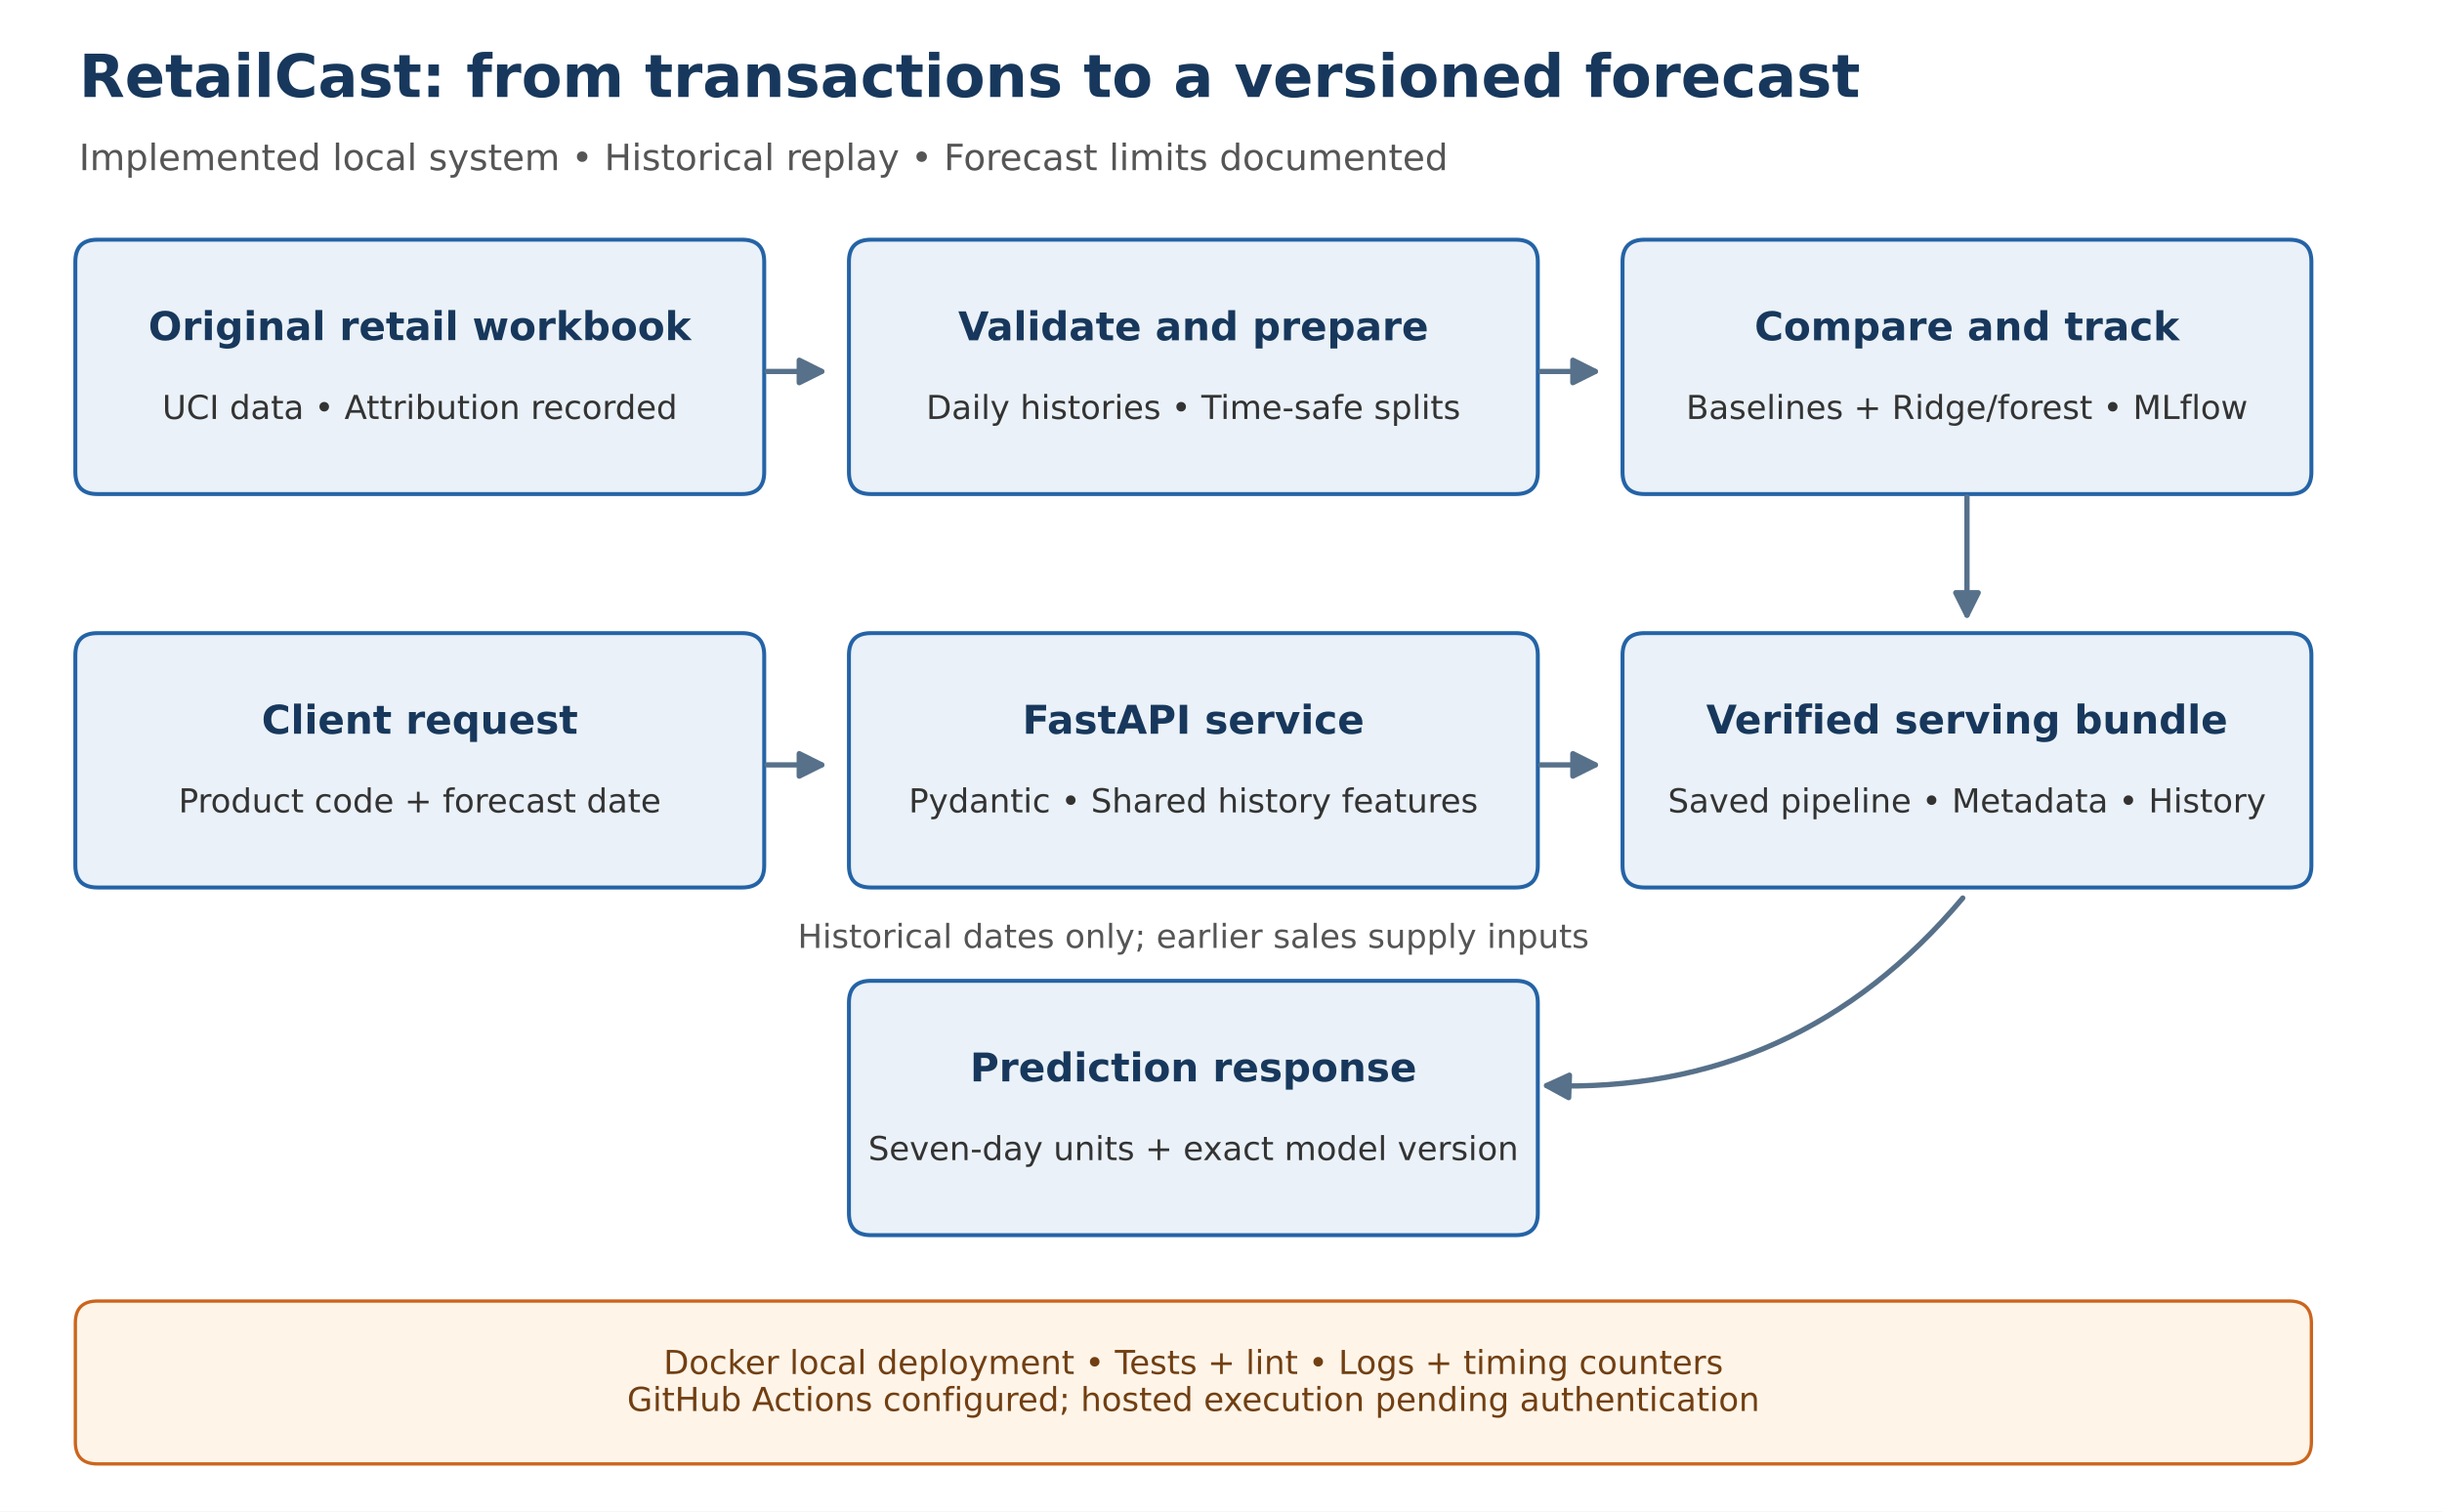
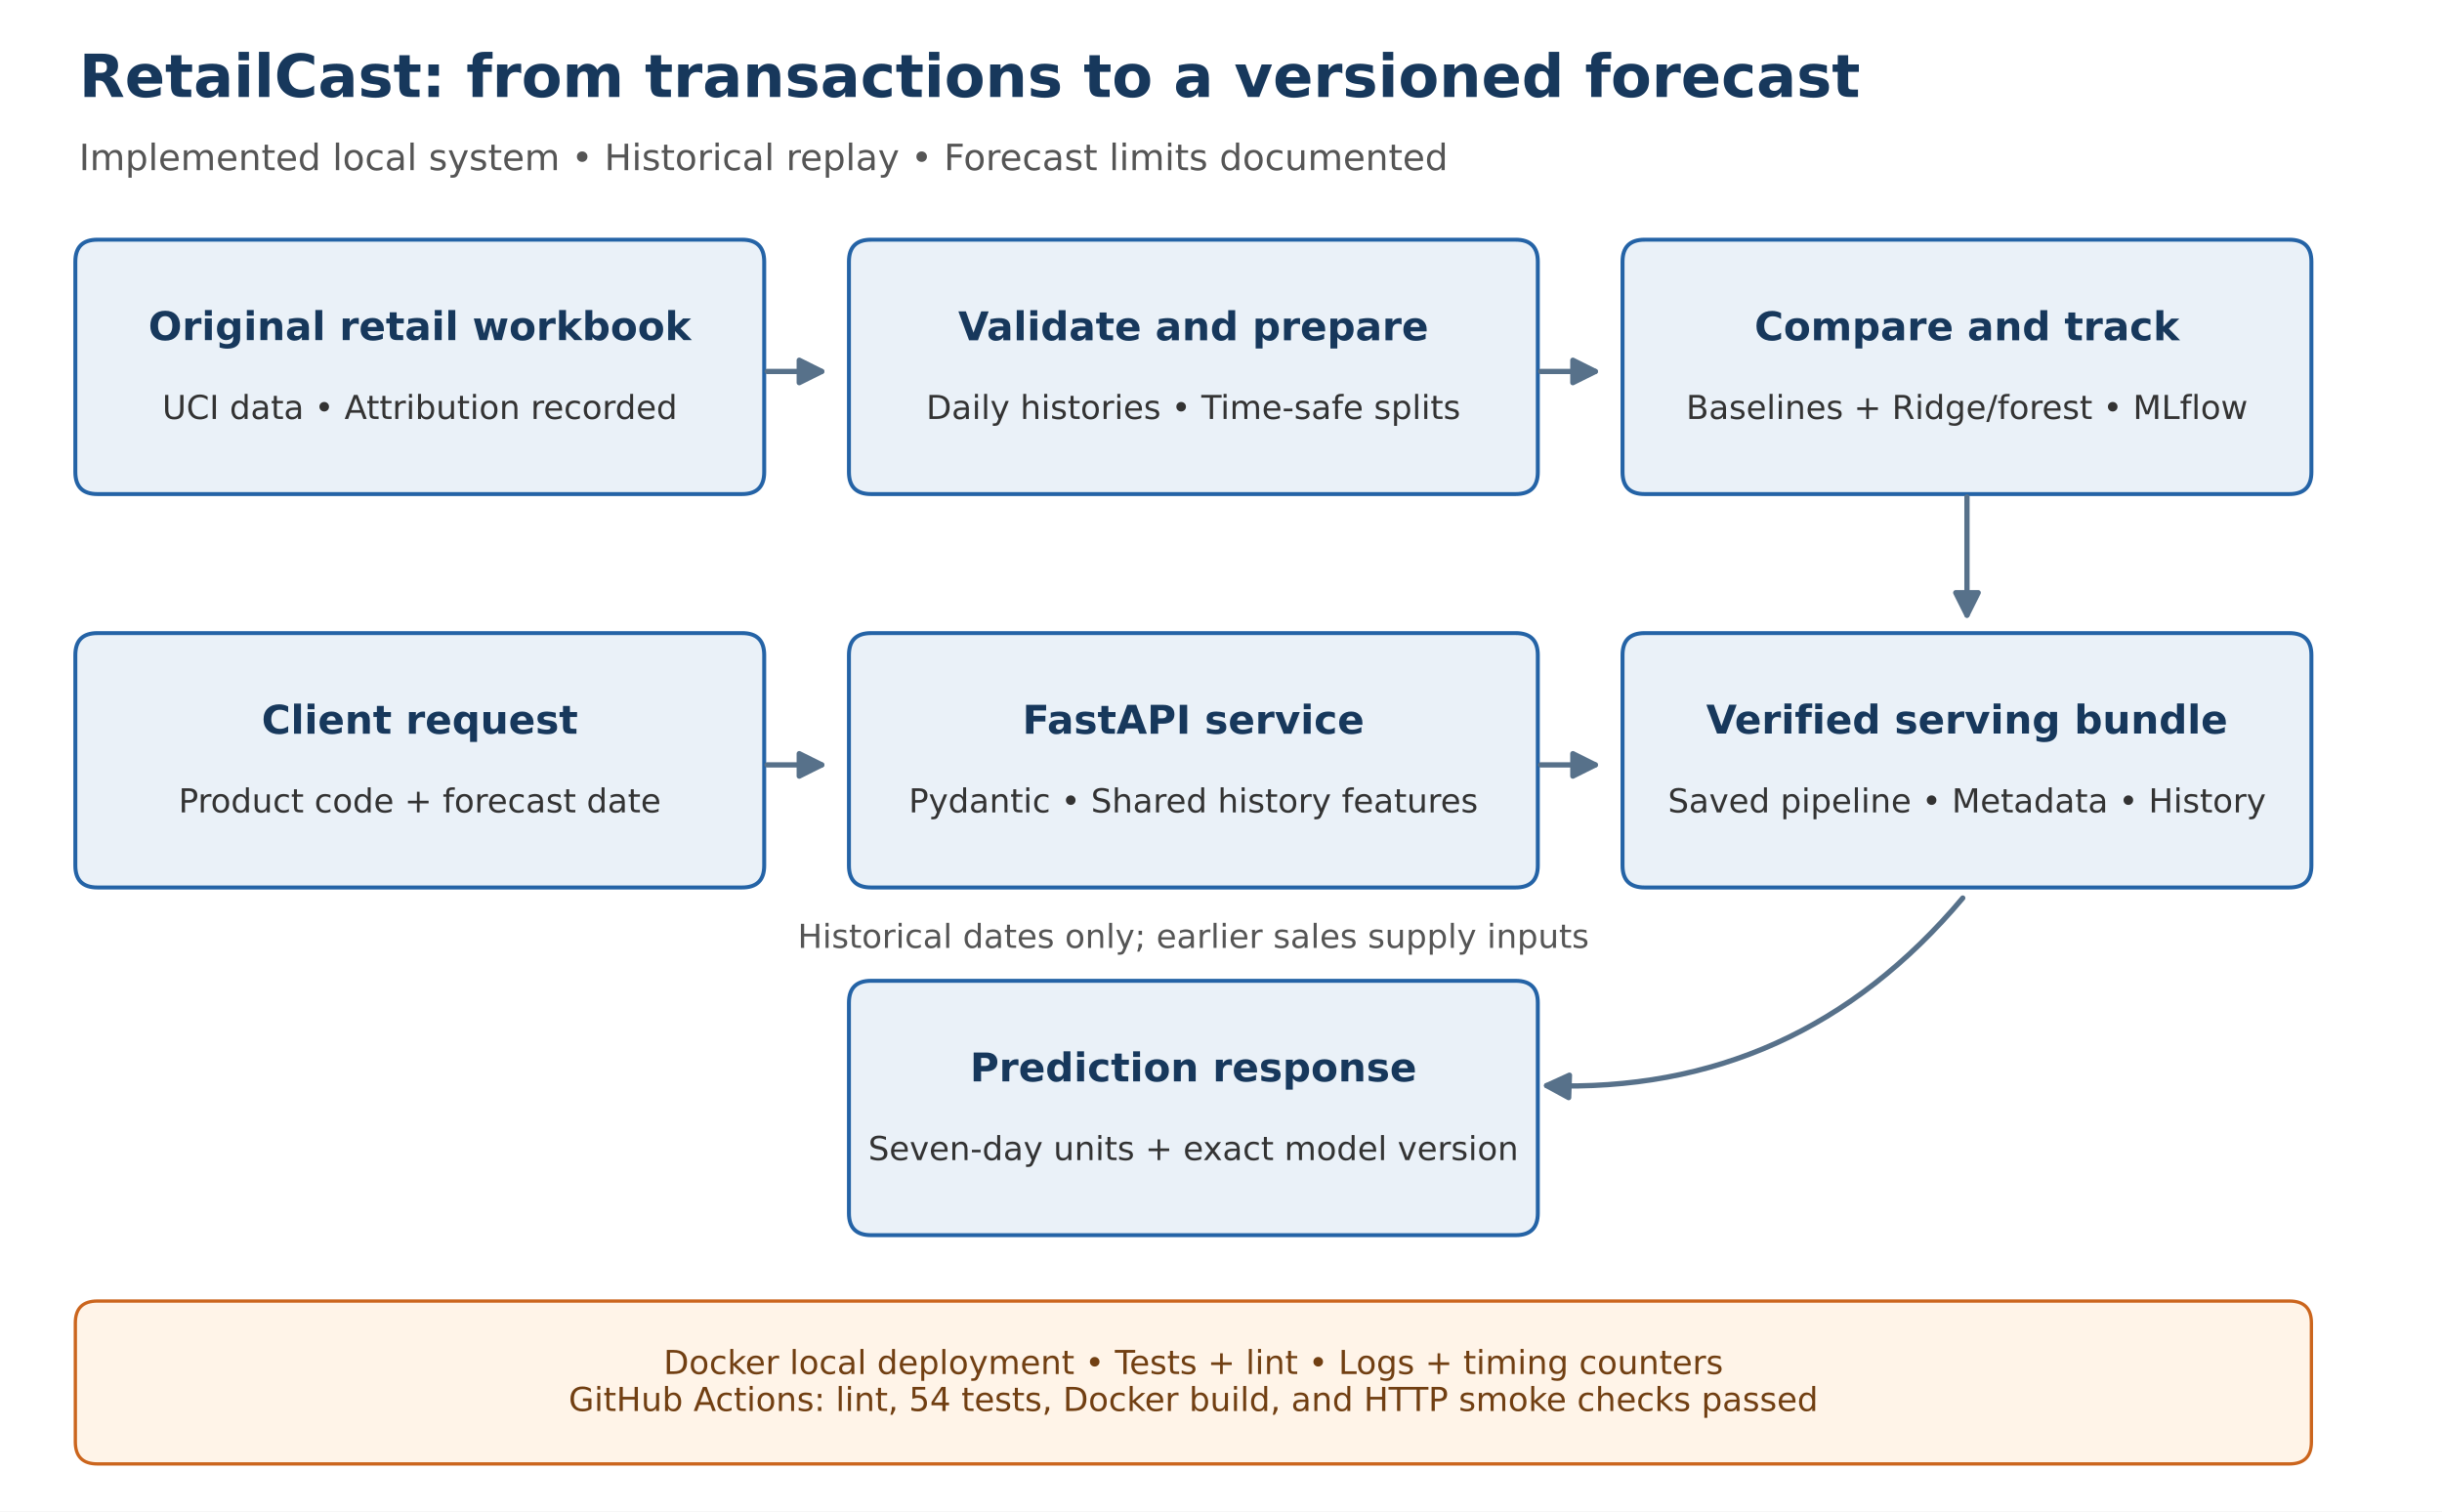
<svg xmlns="http://www.w3.org/2000/svg" width="739.8pt" height="457.92pt" viewBox="0 0 739.8 457.92" version="1.1">
  <defs>
    <style type="text/css">*{stroke-linejoin: round; stroke-linecap: butt}</style>
  </defs>
  <g id="figure_1">
    <g id="patch_1">
      <path d="M 0 457.92 L 739.8 457.92 L 739.8 0 L 0 0 z " style="fill: #ffffff" />
    </g>
    <g id="axes_1">
      <g id="patch_2">
-         <path d="M 29.52 149.681 L 224.82 149.681 Q 231.516 149.681 231.516 143.028 L 231.516 79.272 Q 231.516 72.619 224.82 72.619 L 29.52 72.619 Q 22.824 72.619 22.824 79.272 L 22.824 143.028 Q 22.824 149.681 29.52 149.681 z " clip-path="url(#pe86ac9dda5)" style="fill: #eaf1f8; stroke: #2463a6; stroke-width: 1.2; stroke-linejoin: miter" />
+         <path d="M 29.52 149.681 L 224.82 149.681 Q 231.516 149.681 231.516 143.028 L 231.516 79.272 Q 231.516 72.619 224.82 72.619 L 29.52 72.619 Q 22.824 72.619 22.824 79.272 L 22.824 143.028 Q 22.824 149.681 29.52 149.681 z " clip-path="url(#p0635053269)" style="fill: #eaf1f8; stroke: #2463a6; stroke-width: 1.2; stroke-linejoin: miter" />
      </g>
      <g id="patch_3">
-         <path d="M 263.88 149.681 L 459.18 149.681 Q 465.876 149.681 465.876 143.028 L 465.876 79.272 Q 465.876 72.619 459.18 72.619 L 263.88 72.619 Q 257.184 72.619 257.184 79.272 L 257.184 143.028 Q 257.184 149.681 263.88 149.681 z " clip-path="url(#pe86ac9dda5)" style="fill: #eaf1f8; stroke: #2463a6; stroke-width: 1.2; stroke-linejoin: miter" />
+         <path d="M 263.88 149.681 L 459.18 149.681 Q 465.876 149.681 465.876 143.028 L 465.876 79.272 Q 465.876 72.619 459.18 72.619 L 263.88 72.619 Q 257.184 72.619 257.184 79.272 L 257.184 143.028 Q 257.184 149.681 263.88 149.681 z " clip-path="url(#p0635053269)" style="fill: #eaf1f8; stroke: #2463a6; stroke-width: 1.2; stroke-linejoin: miter" />
      </g>
      <g id="patch_4">
-         <path d="M 498.24 149.681 L 693.54 149.681 Q 700.236 149.681 700.236 143.028 L 700.236 79.272 Q 700.236 72.619 693.54 72.619 L 498.24 72.619 Q 491.544 72.619 491.544 79.272 L 491.544 143.028 Q 491.544 149.681 498.24 149.681 z " clip-path="url(#pe86ac9dda5)" style="fill: #eaf1f8; stroke: #2463a6; stroke-width: 1.2; stroke-linejoin: miter" />
+         <path d="M 498.24 149.681 L 693.54 149.681 Q 700.236 149.681 700.236 143.028 L 700.236 79.272 Q 700.236 72.619 693.54 72.619 L 498.24 72.619 Q 491.544 72.619 491.544 79.272 L 491.544 143.028 Q 491.544 149.681 498.24 149.681 z " clip-path="url(#p0635053269)" style="fill: #eaf1f8; stroke: #2463a6; stroke-width: 1.2; stroke-linejoin: miter" />
      </g>
      <g id="patch_5">
-         <path d="M 232.403 112.536 Q 241.562 112.536 248.932 112.536 " clip-path="url(#pe86ac9dda5)" style="fill: none; stroke: #57718a; stroke-width: 1.6; stroke-linecap: round" />
-         <path d="M 242.132 109.136 L 248.932 112.536 L 242.132 115.936 z " clip-path="url(#pe86ac9dda5)" style="fill: #57718a; stroke: #57718a; stroke-width: 1.6; stroke-linecap: round" />
+         <path d="M 232.403 112.536 Q 241.562 112.536 248.932 112.536 " clip-path="url(#p0635053269)" style="fill: none; stroke: #57718a; stroke-width: 1.6; stroke-linecap: round" />
+         <path d="M 242.132 109.136 L 248.932 112.536 L 242.132 115.936 z " clip-path="url(#p0635053269)" style="fill: #57718a; stroke: #57718a; stroke-width: 1.6; stroke-linecap: round" />
      </g>
      <g id="patch_6">
-         <path d="M 466.763 112.536 Q 475.922 112.536 483.292 112.536 " clip-path="url(#pe86ac9dda5)" style="fill: none; stroke: #57718a; stroke-width: 1.6; stroke-linecap: round" />
-         <path d="M 476.492 109.136 L 483.292 112.536 L 476.492 115.936 z " clip-path="url(#pe86ac9dda5)" style="fill: #57718a; stroke: #57718a; stroke-width: 1.6; stroke-linecap: round" />
+         <path d="M 466.763 112.536 Q 475.922 112.536 483.292 112.536 " clip-path="url(#p0635053269)" style="fill: none; stroke: #57718a; stroke-width: 1.6; stroke-linecap: round" />
+         <path d="M 476.492 109.136 L 483.292 112.536 L 476.492 115.936 z " clip-path="url(#p0635053269)" style="fill: #57718a; stroke: #57718a; stroke-width: 1.6; stroke-linecap: round" />
      </g>
      <g id="patch_7">
-         <path d="M 29.52 268.877 L 224.82 268.877 Q 231.516 268.877 231.516 262.224 L 231.516 198.468 Q 231.516 191.815 224.82 191.815 L 29.52 191.815 Q 22.824 191.815 22.824 198.468 L 22.824 262.224 Q 22.824 268.877 29.52 268.877 z " clip-path="url(#pe86ac9dda5)" style="fill: #eaf1f8; stroke: #2463a6; stroke-width: 1.2; stroke-linejoin: miter" />
+         <path d="M 29.52 268.877 L 224.82 268.877 Q 231.516 268.877 231.516 262.224 L 231.516 198.468 Q 231.516 191.815 224.82 191.815 L 29.52 191.815 Q 22.824 191.815 22.824 198.468 L 22.824 262.224 Q 22.824 268.877 29.52 268.877 z " clip-path="url(#p0635053269)" style="fill: #eaf1f8; stroke: #2463a6; stroke-width: 1.2; stroke-linejoin: miter" />
      </g>
      <g id="patch_8">
-         <path d="M 263.88 268.877 L 459.18 268.877 Q 465.876 268.877 465.876 262.224 L 465.876 198.468 Q 465.876 191.815 459.18 191.815 L 263.88 191.815 Q 257.184 191.815 257.184 198.468 L 257.184 262.224 Q 257.184 268.877 263.88 268.877 z " clip-path="url(#pe86ac9dda5)" style="fill: #eaf1f8; stroke: #2463a6; stroke-width: 1.2; stroke-linejoin: miter" />
+         <path d="M 263.88 268.877 L 459.18 268.877 Q 465.876 268.877 465.876 262.224 L 465.876 198.468 Q 465.876 191.815 459.18 191.815 L 263.88 191.815 Q 257.184 191.815 257.184 198.468 L 257.184 262.224 Q 257.184 268.877 263.88 268.877 z " clip-path="url(#p0635053269)" style="fill: #eaf1f8; stroke: #2463a6; stroke-width: 1.2; stroke-linejoin: miter" />
      </g>
      <g id="patch_9">
-         <path d="M 498.24 268.877 L 693.54 268.877 Q 700.236 268.877 700.236 262.224 L 700.236 198.468 Q 700.236 191.815 693.54 191.815 L 498.24 191.815 Q 491.544 191.815 491.544 198.468 L 491.544 262.224 Q 491.544 268.877 498.24 268.877 z " clip-path="url(#pe86ac9dda5)" style="fill: #eaf1f8; stroke: #2463a6; stroke-width: 1.2; stroke-linejoin: miter" />
+         <path d="M 498.24 268.877 L 693.54 268.877 Q 700.236 268.877 700.236 262.224 L 700.236 198.468 Q 700.236 191.815 693.54 191.815 L 498.24 191.815 Q 491.544 191.815 491.544 198.468 L 491.544 262.224 Q 491.544 268.877 498.24 268.877 z " clip-path="url(#p0635053269)" style="fill: #eaf1f8; stroke: #2463a6; stroke-width: 1.2; stroke-linejoin: miter" />
      </g>
      <g id="patch_10">
-         <path d="M 232.403 231.732 Q 241.562 231.732 248.932 231.732 " clip-path="url(#pe86ac9dda5)" style="fill: none; stroke: #57718a; stroke-width: 1.6; stroke-linecap: round" />
-         <path d="M 242.132 228.332 L 248.932 231.732 L 242.132 235.132 z " clip-path="url(#pe86ac9dda5)" style="fill: #57718a; stroke: #57718a; stroke-width: 1.6; stroke-linecap: round" />
+         <path d="M 232.403 231.732 Q 241.562 231.732 248.932 231.732 " clip-path="url(#p0635053269)" style="fill: none; stroke: #57718a; stroke-width: 1.6; stroke-linecap: round" />
+         <path d="M 242.132 228.332 L 248.932 231.732 L 242.132 235.132 z " clip-path="url(#p0635053269)" style="fill: #57718a; stroke: #57718a; stroke-width: 1.6; stroke-linecap: round" />
      </g>
      <g id="patch_11">
-         <path d="M 466.763 231.732 Q 475.922 231.732 483.292 231.732 " clip-path="url(#pe86ac9dda5)" style="fill: none; stroke: #57718a; stroke-width: 1.6; stroke-linecap: round" />
-         <path d="M 476.492 228.332 L 483.292 231.732 L 476.492 235.132 z " clip-path="url(#pe86ac9dda5)" style="fill: #57718a; stroke: #57718a; stroke-width: 1.6; stroke-linecap: round" />
+         <path d="M 466.763 231.732 Q 475.922 231.732 483.292 231.732 " clip-path="url(#p0635053269)" style="fill: none; stroke: #57718a; stroke-width: 1.6; stroke-linecap: round" />
+         <path d="M 476.492 228.332 L 483.292 231.732 L 476.492 235.132 z " clip-path="url(#p0635053269)" style="fill: #57718a; stroke: #57718a; stroke-width: 1.6; stroke-linecap: round" />
      </g>
      <g id="patch_12">
-         <path d="M 595.89 150.574 Q 595.89 169.366 595.89 186.368 " clip-path="url(#pe86ac9dda5)" style="fill: none; stroke: #57718a; stroke-width: 1.6; stroke-linecap: round" />
-         <path d="M 599.29 179.568 L 595.89 186.368 L 592.49 179.568 z " clip-path="url(#pe86ac9dda5)" style="fill: #57718a; stroke: #57718a; stroke-width: 1.6; stroke-linecap: round" />
+         <path d="M 595.89 150.574 Q 595.89 169.366 595.89 186.368 " clip-path="url(#p0635053269)" style="fill: none; stroke: #57718a; stroke-width: 1.6; stroke-linecap: round" />
+         <path d="M 599.29 179.568 L 595.89 186.368 L 592.49 179.568 z " clip-path="url(#p0635053269)" style="fill: #57718a; stroke: #57718a; stroke-width: 1.6; stroke-linecap: round" />
      </g>
      <g id="patch_13">
-         <path d="M 263.88 374.213 L 459.18 374.213 Q 465.876 374.213 465.876 367.56 L 465.876 303.804 Q 465.876 297.151 459.18 297.151 L 263.88 297.151 Q 257.184 297.151 257.184 303.804 L 257.184 367.56 Q 257.184 374.213 263.88 374.213 z " clip-path="url(#pe86ac9dda5)" style="fill: #eaf1f8; stroke: #2463a6; stroke-width: 1.2; stroke-linejoin: miter" />
+         <path d="M 263.88 374.213 L 459.18 374.213 Q 465.876 374.213 465.876 367.56 L 465.876 303.804 Q 465.876 297.151 459.18 297.151 L 263.88 297.151 Q 257.184 297.151 257.184 303.804 L 257.184 367.56 Q 257.184 374.213 263.88 374.213 z " clip-path="url(#p0635053269)" style="fill: #eaf1f8; stroke: #2463a6; stroke-width: 1.2; stroke-linejoin: miter" />
      </g>
      <g id="patch_14">
-         <path d="M 594.612 272.075 Q 544.521 331.619 468.547 328.898 " clip-path="url(#pe86ac9dda5)" style="fill: none; stroke: #57718a; stroke-width: 1.6; stroke-linecap: round" />
-         <path d="M 475.221 332.539 L 468.547 328.898 L 475.465 325.743 z " clip-path="url(#pe86ac9dda5)" style="fill: #57718a; stroke: #57718a; stroke-width: 1.6; stroke-linecap: round" />
+         <path d="M 594.612 272.075 Q 544.521 331.619 468.547 328.898 " clip-path="url(#p0635053269)" style="fill: none; stroke: #57718a; stroke-width: 1.6; stroke-linecap: round" />
+         <path d="M 475.221 332.539 L 468.547 328.898 L 475.465 325.743 z " clip-path="url(#p0635053269)" style="fill: #57718a; stroke: #57718a; stroke-width: 1.6; stroke-linecap: round" />
      </g>
      <g id="patch_15">
-         <path d="M 29.52 443.513 L 693.54 443.513 Q 700.236 443.513 700.236 436.86 L 700.236 400.824 Q 700.236 394.171 693.54 394.171 L 29.52 394.171 Q 22.824 394.171 22.824 400.824 L 22.824 436.86 Q 22.824 443.513 29.52 443.513 z " clip-path="url(#pe86ac9dda5)" style="fill: #fff4e8; stroke: #cb651d; stroke-linejoin: miter" />
+         <path d="M 29.52 443.513 L 693.54 443.513 Q 700.236 443.513 700.236 436.86 L 700.236 400.824 Q 700.236 394.171 693.54 394.171 L 29.52 394.171 Q 22.824 394.171 22.824 400.824 L 22.824 436.86 Q 22.824 443.513 29.52 443.513 z " clip-path="url(#p0635053269)" style="fill: #fff4e8; stroke: #cb651d; stroke-linejoin: miter" />
      </g>
      <g id="text_1">
        <text style="font-weight: 700; font-size: 18px; font-family: 'DejaVu Sans', 'Bitstream Vera Sans', 'Computer Modern Sans Serif', 'Lucida Grande', 'Verdana', 'Geneva', 'Lucid', 'Arial', 'Helvetica', 'Avant Garde', sans-serif; text-anchor: start; fill: #17385c" x="23.94" y="29.376" transform="rotate(-0 23.94 29.376)">RetailCast: from transactions to a versioned forecast</text>
      </g>
      <g id="text_2">
        <text style="font-size: 11px; font-family: 'DejaVu Sans', 'Bitstream Vera Sans', 'Computer Modern Sans Serif', 'Lucida Grande', 'Verdana', 'Geneva', 'Lucid', 'Arial', 'Helvetica', 'Avant Garde', sans-serif; text-anchor: start; fill: #555555" x="23.94" y="51.552" transform="rotate(-0 23.94 51.552)">Implemented local system • Historical replay • Forecast limits documented</text>
      </g>
      <g id="text_3">
        <text style="font-weight: 700; font-size: 12px; font-family: 'DejaVu Sans', 'Bitstream Vera Sans', 'Computer Modern Sans Serif', 'Lucida Grande', 'Verdana', 'Geneva', 'Lucid', 'Arial', 'Helvetica', 'Avant Garde', sans-serif; text-anchor: middle; fill: #17385c" x="127.17" y="103.049" transform="rotate(-0 127.17 103.0492)">Original retail workbook</text>
      </g>
      <g id="text_4">
        <text style="font-size: 10px; font-family: 'DejaVu Sans', 'Bitstream Vera Sans', 'Computer Modern Sans Serif', 'Lucida Grande', 'Verdana', 'Geneva', 'Lucid', 'Arial', 'Helvetica', 'Avant Garde', sans-serif; text-anchor: middle; fill: #333333" x="127.17" y="126.938" transform="rotate(-0 127.17 126.9378)">UCI data • Attribution recorded</text>
      </g>
      <g id="text_5">
        <text style="font-weight: 700; font-size: 12px; font-family: 'DejaVu Sans', 'Bitstream Vera Sans', 'Computer Modern Sans Serif', 'Lucida Grande', 'Verdana', 'Geneva', 'Lucid', 'Arial', 'Helvetica', 'Avant Garde', sans-serif; text-anchor: middle; fill: #17385c" x="361.53" y="103.096" transform="rotate(-0 361.53 103.0961)">Validate and prepare</text>
      </g>
      <g id="text_6">
        <text style="font-size: 10px; font-family: 'DejaVu Sans', 'Bitstream Vera Sans', 'Computer Modern Sans Serif', 'Lucida Grande', 'Verdana', 'Geneva', 'Lucid', 'Arial', 'Helvetica', 'Avant Garde', sans-serif; text-anchor: middle; fill: #333333" x="361.53" y="126.938" transform="rotate(-0 361.53 126.9378)">Daily histories • Time-safe splits</text>
      </g>
      <g id="text_7">
        <text style="font-weight: 700; font-size: 12px; font-family: 'DejaVu Sans', 'Bitstream Vera Sans', 'Computer Modern Sans Serif', 'Lucida Grande', 'Verdana', 'Geneva', 'Lucid', 'Arial', 'Helvetica', 'Avant Garde', sans-serif; text-anchor: middle; fill: #17385c" x="595.89" y="103.096" transform="rotate(-0 595.89 103.0961)">Compare and track</text>
      </g>
      <g id="text_8">
        <text style="font-size: 10px; font-family: 'DejaVu Sans', 'Bitstream Vera Sans', 'Computer Modern Sans Serif', 'Lucida Grande', 'Verdana', 'Geneva', 'Lucid', 'Arial', 'Helvetica', 'Avant Garde', sans-serif; text-anchor: middle; fill: #333333" x="595.89" y="126.938" transform="rotate(-0 595.89 126.9378)">Baselines + Ridge/forest • MLflow</text>
      </g>
      <g id="text_9">
        <text style="font-weight: 700; font-size: 12px; font-family: 'DejaVu Sans', 'Bitstream Vera Sans', 'Computer Modern Sans Serif', 'Lucida Grande', 'Verdana', 'Geneva', 'Lucid', 'Arial', 'Helvetica', 'Avant Garde', sans-serif; text-anchor: middle; fill: #17385c" x="127.17" y="222.292" transform="rotate(-0 127.17 222.292)">Client request</text>
      </g>
      <g id="text_10">
        <text style="font-size: 10px; font-family: 'DejaVu Sans', 'Bitstream Vera Sans', 'Computer Modern Sans Serif', 'Lucida Grande', 'Verdana', 'Geneva', 'Lucid', 'Arial', 'Helvetica', 'Avant Garde', sans-serif; text-anchor: middle; fill: #333333" x="127.17" y="246.134" transform="rotate(-0 127.17 246.1338)">Product code + forecast date</text>
      </g>
      <g id="text_11">
        <text style="font-weight: 700; font-size: 12px; font-family: 'DejaVu Sans', 'Bitstream Vera Sans', 'Computer Modern Sans Serif', 'Lucida Grande', 'Verdana', 'Geneva', 'Lucid', 'Arial', 'Helvetica', 'Avant Garde', sans-serif; text-anchor: middle; fill: #17385c" x="361.53" y="222.292" transform="rotate(-0 361.53 222.292)">FastAPI service</text>
      </g>
      <g id="text_12">
        <text style="font-size: 10px; font-family: 'DejaVu Sans', 'Bitstream Vera Sans', 'Computer Modern Sans Serif', 'Lucida Grande', 'Verdana', 'Geneva', 'Lucid', 'Arial', 'Helvetica', 'Avant Garde', sans-serif; text-anchor: middle; fill: #333333" x="361.53" y="246.134" transform="rotate(-0 361.53 246.1338)">Pydantic • Shared history features</text>
      </g>
      <g id="text_13">
        <text style="font-weight: 700; font-size: 12px; font-family: 'DejaVu Sans', 'Bitstream Vera Sans', 'Computer Modern Sans Serif', 'Lucida Grande', 'Verdana', 'Geneva', 'Lucid', 'Arial', 'Helvetica', 'Avant Garde', sans-serif; text-anchor: middle; fill: #17385c" x="595.89" y="222.245" transform="rotate(-0 595.89 222.2452)">Verified serving bundle</text>
      </g>
      <g id="text_14">
        <text style="font-size: 10px; font-family: 'DejaVu Sans', 'Bitstream Vera Sans', 'Computer Modern Sans Serif', 'Lucida Grande', 'Verdana', 'Geneva', 'Lucid', 'Arial', 'Helvetica', 'Avant Garde', sans-serif; text-anchor: middle; fill: #333333" x="595.89" y="246.134" transform="rotate(-0 595.89 246.1338)">Saved pipeline • Metadata • History</text>
      </g>
      <g id="text_15">
        <text style="font-weight: 700; font-size: 12px; font-family: 'DejaVu Sans', 'Bitstream Vera Sans', 'Computer Modern Sans Serif', 'Lucida Grande', 'Verdana', 'Geneva', 'Lucid', 'Arial', 'Helvetica', 'Avant Garde', sans-serif; text-anchor: middle; fill: #17385c" x="361.53" y="327.628" transform="rotate(-0 361.53 327.628)">Prediction response</text>
      </g>
      <g id="text_16">
        <text style="font-size: 10px; font-family: 'DejaVu Sans', 'Bitstream Vera Sans', 'Computer Modern Sans Serif', 'Lucida Grande', 'Verdana', 'Geneva', 'Lucid', 'Arial', 'Helvetica', 'Avant Garde', sans-serif; text-anchor: middle; fill: #333333" x="361.53" y="351.47" transform="rotate(-0 361.53 351.4698)">Seven-day units + exact model version</text>
      </g>
      <g id="text_17">
        <text style="font-size: 10px; font-family: 'DejaVu Sans', 'Bitstream Vera Sans', 'Computer Modern Sans Serif', 'Lucida Grande', 'Verdana', 'Geneva', 'Lucid', 'Arial', 'Helvetica', 'Avant Garde', sans-serif; text-anchor: middle; fill: #555555" x="361.53" y="287.172" transform="rotate(-0 361.53 287.172)">Historical dates only; earlier sales supply inputs</text>
      </g>
      <g id="text_18">
        <text style="font-size: 10px; font-family: 'DejaVu Sans', 'Bitstream Vera Sans', 'Computer Modern Sans Serif', 'Lucida Grande', 'Verdana', 'Geneva', 'Lucid', 'Arial', 'Helvetica', 'Avant Garde', sans-serif; fill: #713f12" transform="translate(201.0198 416.2797)">Docker local deployment • Tests + lint • Logs + timing counters</text>
-         <text style="font-size: 10px; font-family: 'DejaVu Sans', 'Bitstream Vera Sans', 'Computer Modern Sans Serif', 'Lucida Grande', 'Verdana', 'Geneva', 'Lucid', 'Arial', 'Helvetica', 'Avant Garde', sans-serif; fill: #713f12" transform="translate(189.9769 427.4775)">GitHub Actions configured; hosted execution pending authentication</text>
+         <text style="font-size: 10px; font-family: 'DejaVu Sans', 'Bitstream Vera Sans', 'Computer Modern Sans Serif', 'Lucida Grande', 'Verdana', 'Geneva', 'Lucid', 'Arial', 'Helvetica', 'Avant Garde', sans-serif; fill: #713f12" transform="translate(172.2628 427.4775)">GitHub Actions: lint, 54 tests, Docker build, and HTTP smoke checks passed</text>
      </g>
    </g>
  </g>
  <defs>
-     <clipPath id="pe86ac9dda5">
+     <clipPath id="p0635053269">
      <rect x="7.2" y="7.2" width="725.4" height="443.52" />
    </clipPath>
  </defs>
</svg>
